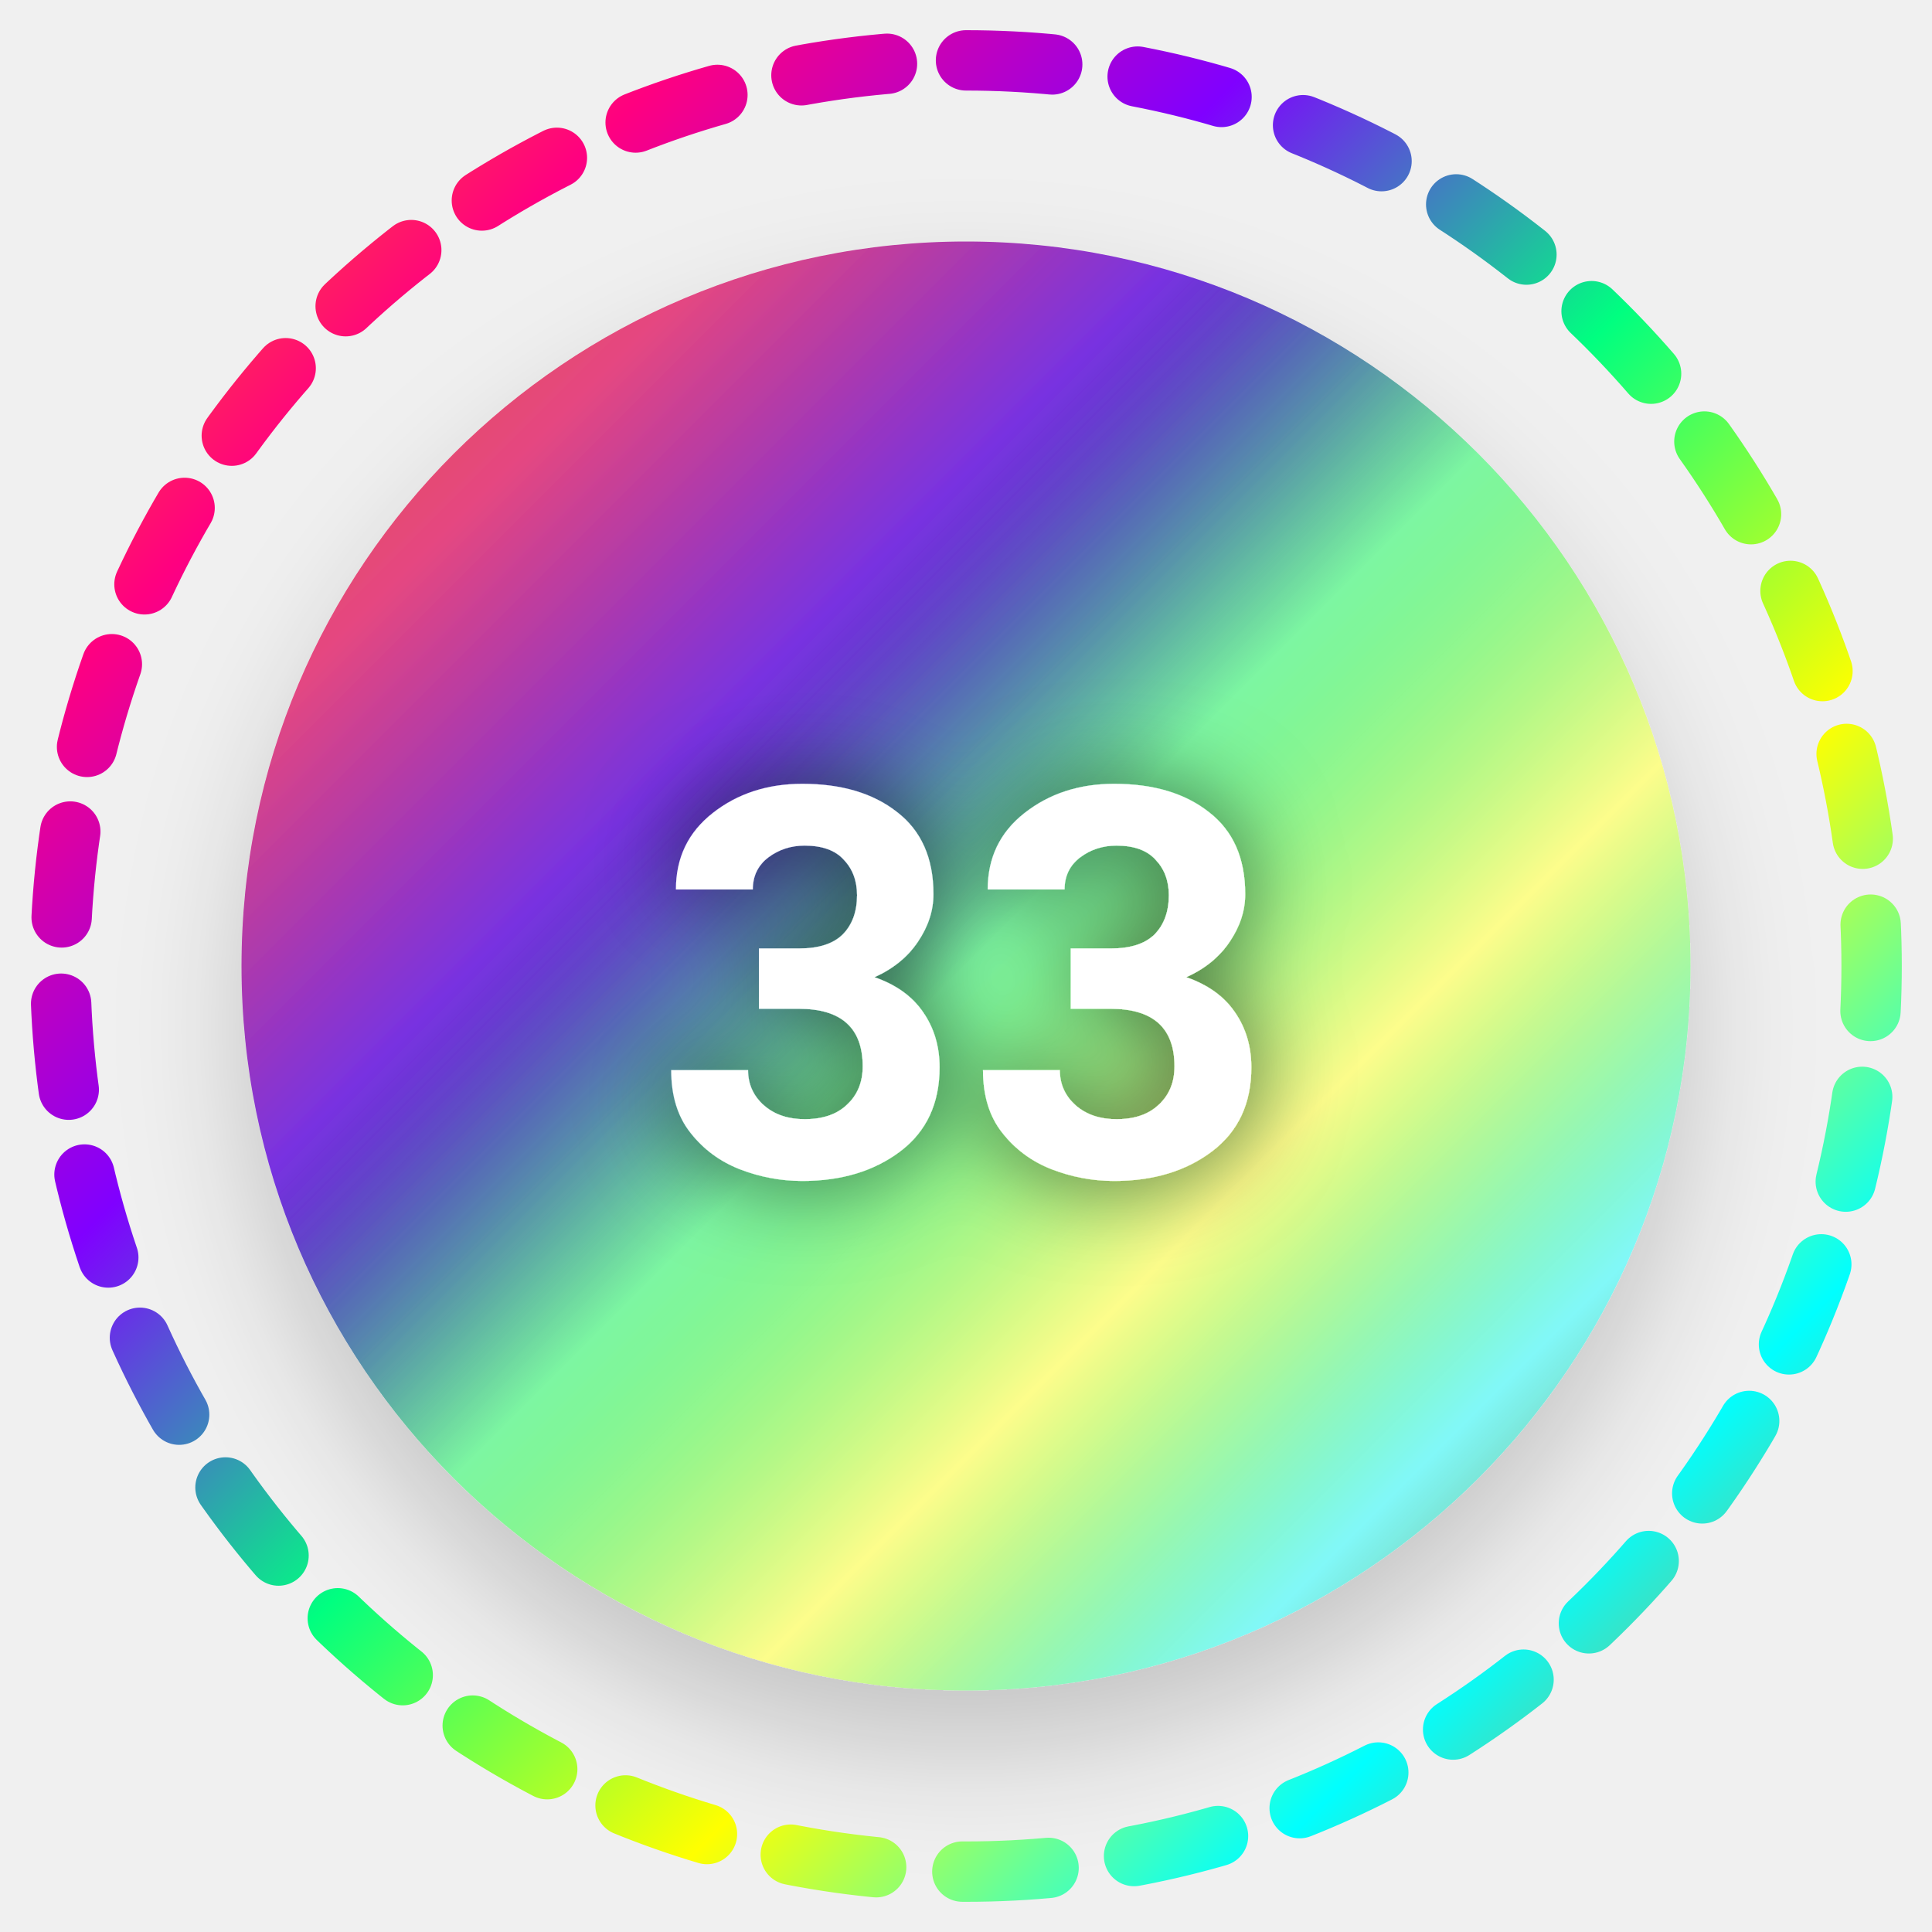
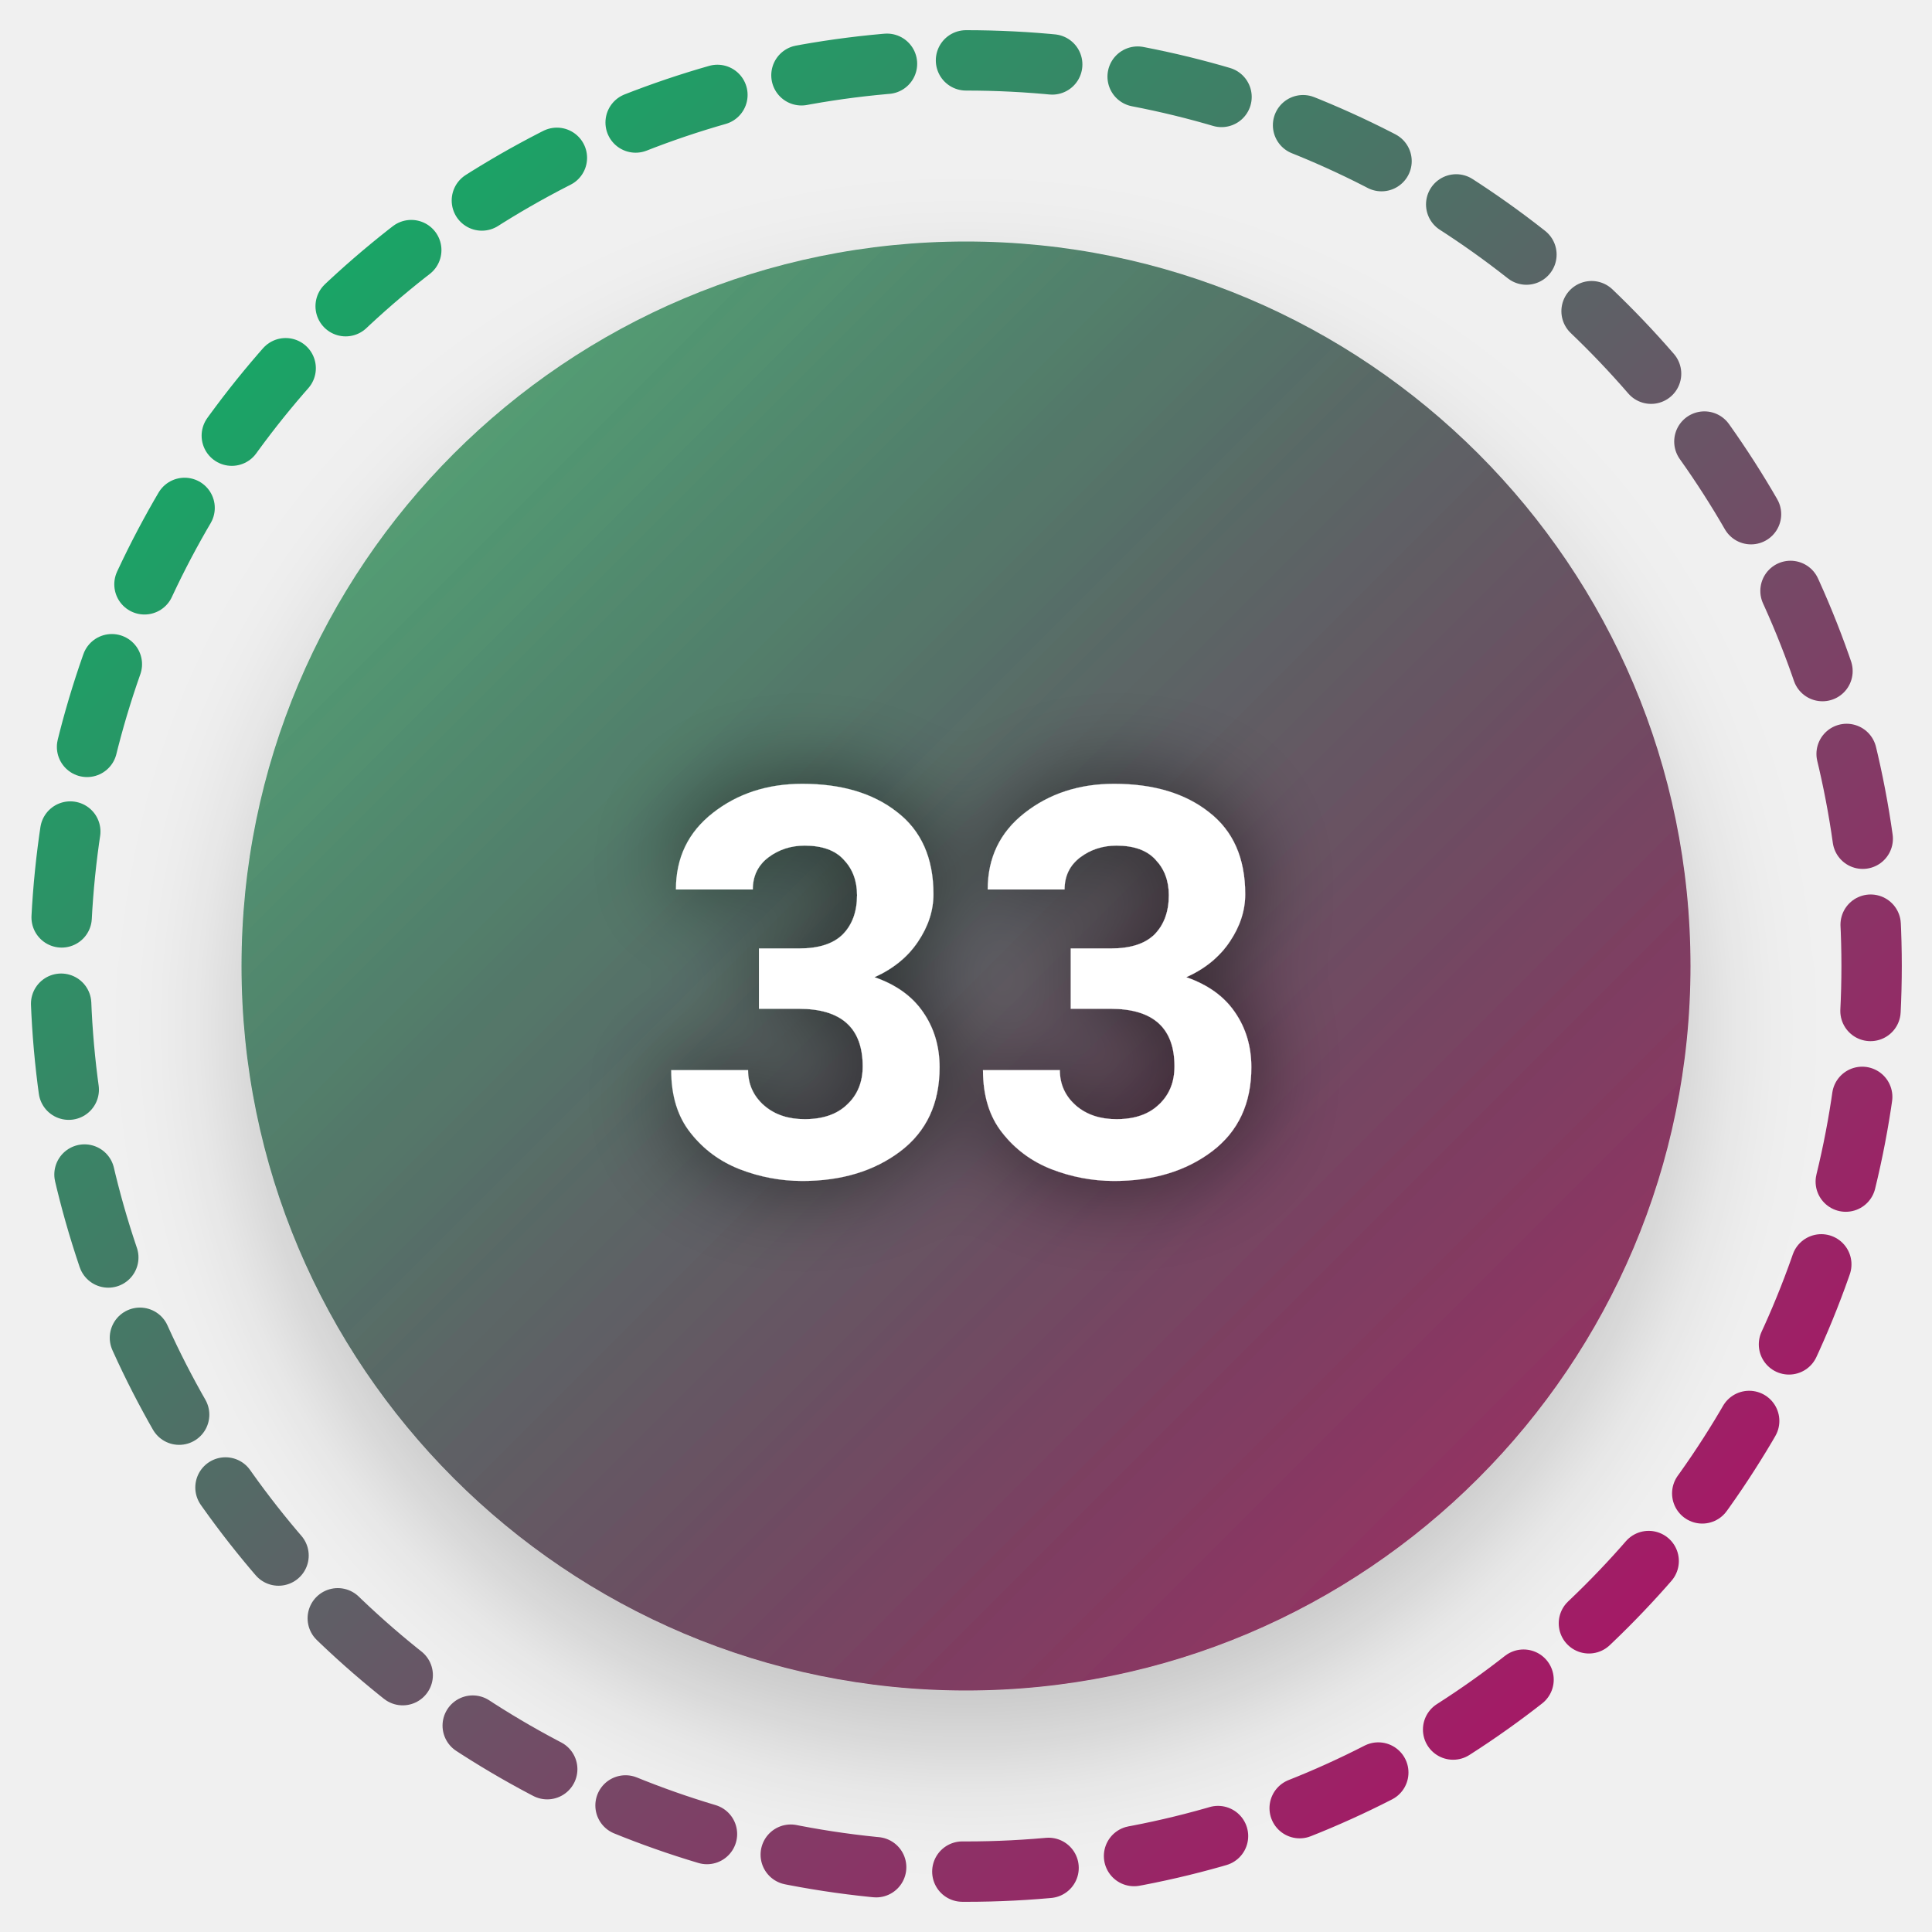
<svg xmlns="http://www.w3.org/2000/svg" width="64" height="64" viewBox="0 0 64 64" role="img" aria-label="Level 33">
  <defs>
    <linearGradient id="ring" x1="0" y1="0" x2="1" y2="1">
      <stop offset="0%" stop-color="#B87333" />
      <stop offset="100%" stop-color="#D18E52" />
    </linearGradient>
    <linearGradient id="inner" x1="0" y1="0" x2="1" y2="1">
-       <stop offset="0%" stop-color="#ff8000" />
-       <stop offset="17%" stop-color="#ff0080" />
-       <stop offset="33%" stop-color="#8000ff" />
-       <stop offset="50%" stop-color="#00ff80" />
-       <stop offset="67%" stop-color="#ffff00" />
-       <stop offset="83%" stop-color="#00ffff" />
-       <stop offset="100%" stop-color="#ff8000" />
+       <stop offset="0%" stop-color="#00be66" />
+       <stop offset="100%" stop-color="#be0066" />
    </linearGradient>
    <filter id="shadow" x="-20%" y="-20%" width="140%" height="140%">
      <feDropShadow dx="0" dy="2" stdDeviation="2" flood-color="#000" flood-opacity=".18" />
    </filter>
    <filter id="saturation" x="-20%" y="-20%" width="140%" height="140%">
-       <feColorMatrix type="saturate" values="0.72" />
+       <feColorMatrix type="saturate" values="0.7" />
    </filter>
    <filter id="text-shadow" x="-50%" y="-50%" width="200%" height="200%">
      <feDropShadow dx="0" dy="0" stdDeviation="1.5" flood-color="#000" flood-opacity="0.6" />
    </filter>
  </defs>
  <g filter="url(#shadow)">
    <circle cx="32" cy="32" r="24" fill="url(#inner)" filter="url(#saturation)" />
  </g>
  <text x="32" y="34" font-family="'Segoe UI', 'Roboto', 'Helvetica Neue', Arial, sans-serif" font-size="150%" font-weight="700" text-anchor="middle" dominant-baseline="middle" fill="#ffffff" filter="url(#text-shadow)">33
    </text>
  <path d="M 32 2 A 30 30 0 1 1 31.999 2" fill="none" stroke="url(#inner)" stroke-width="2" stroke-linecap="round" stroke-dasharray="2.86 2.86" />
</svg>
